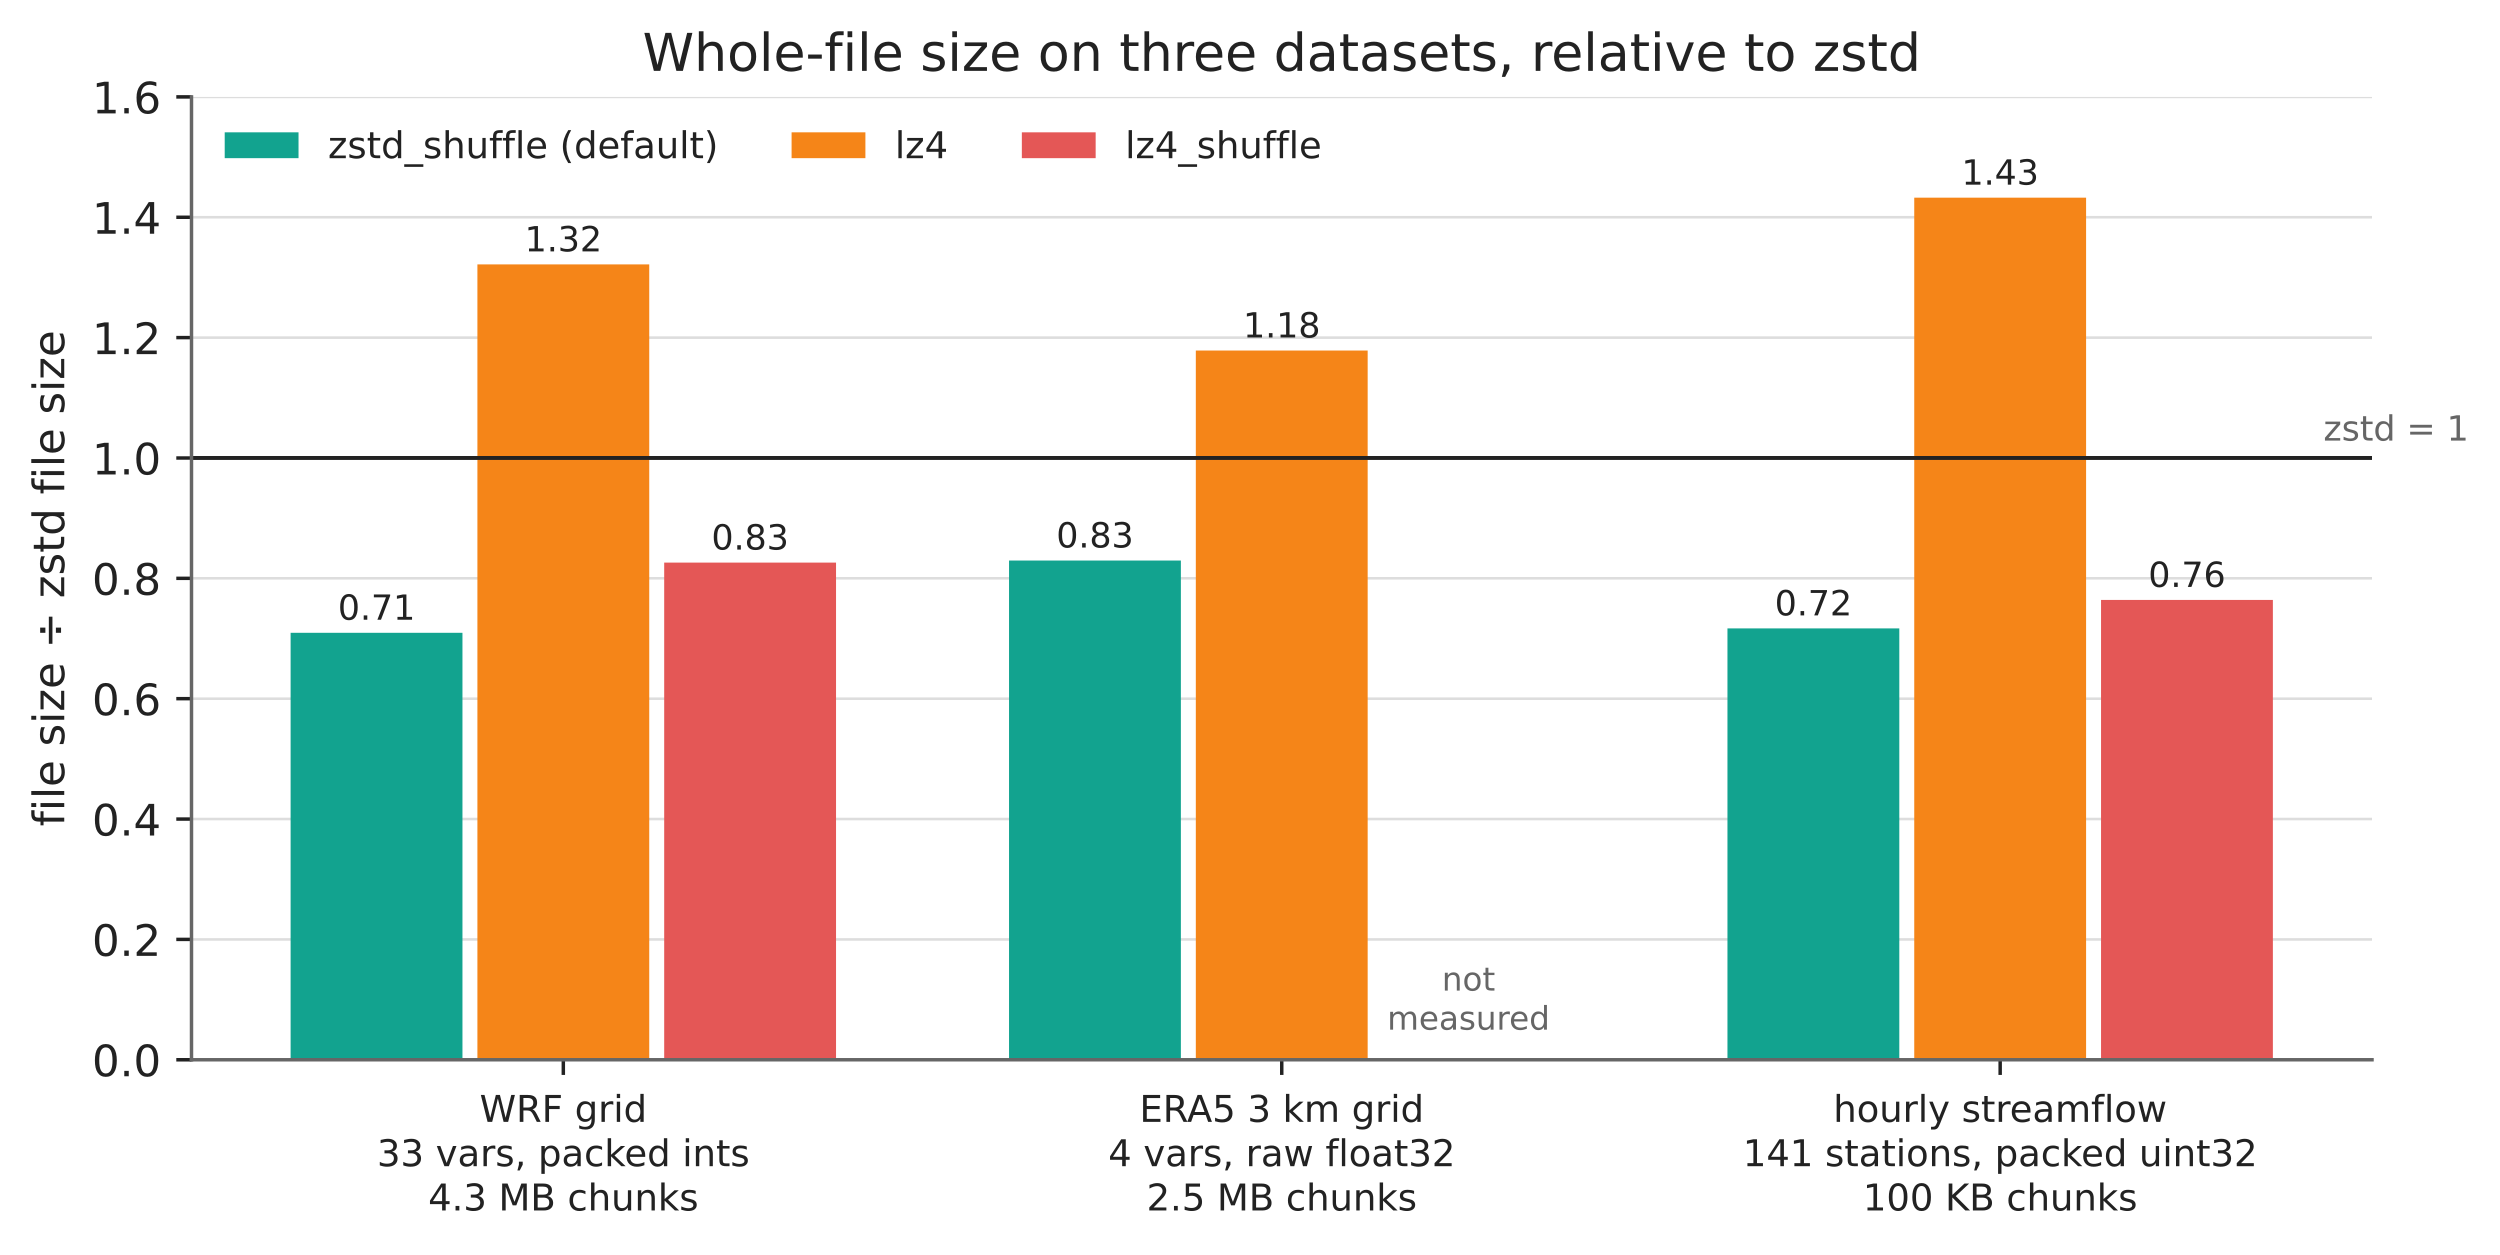
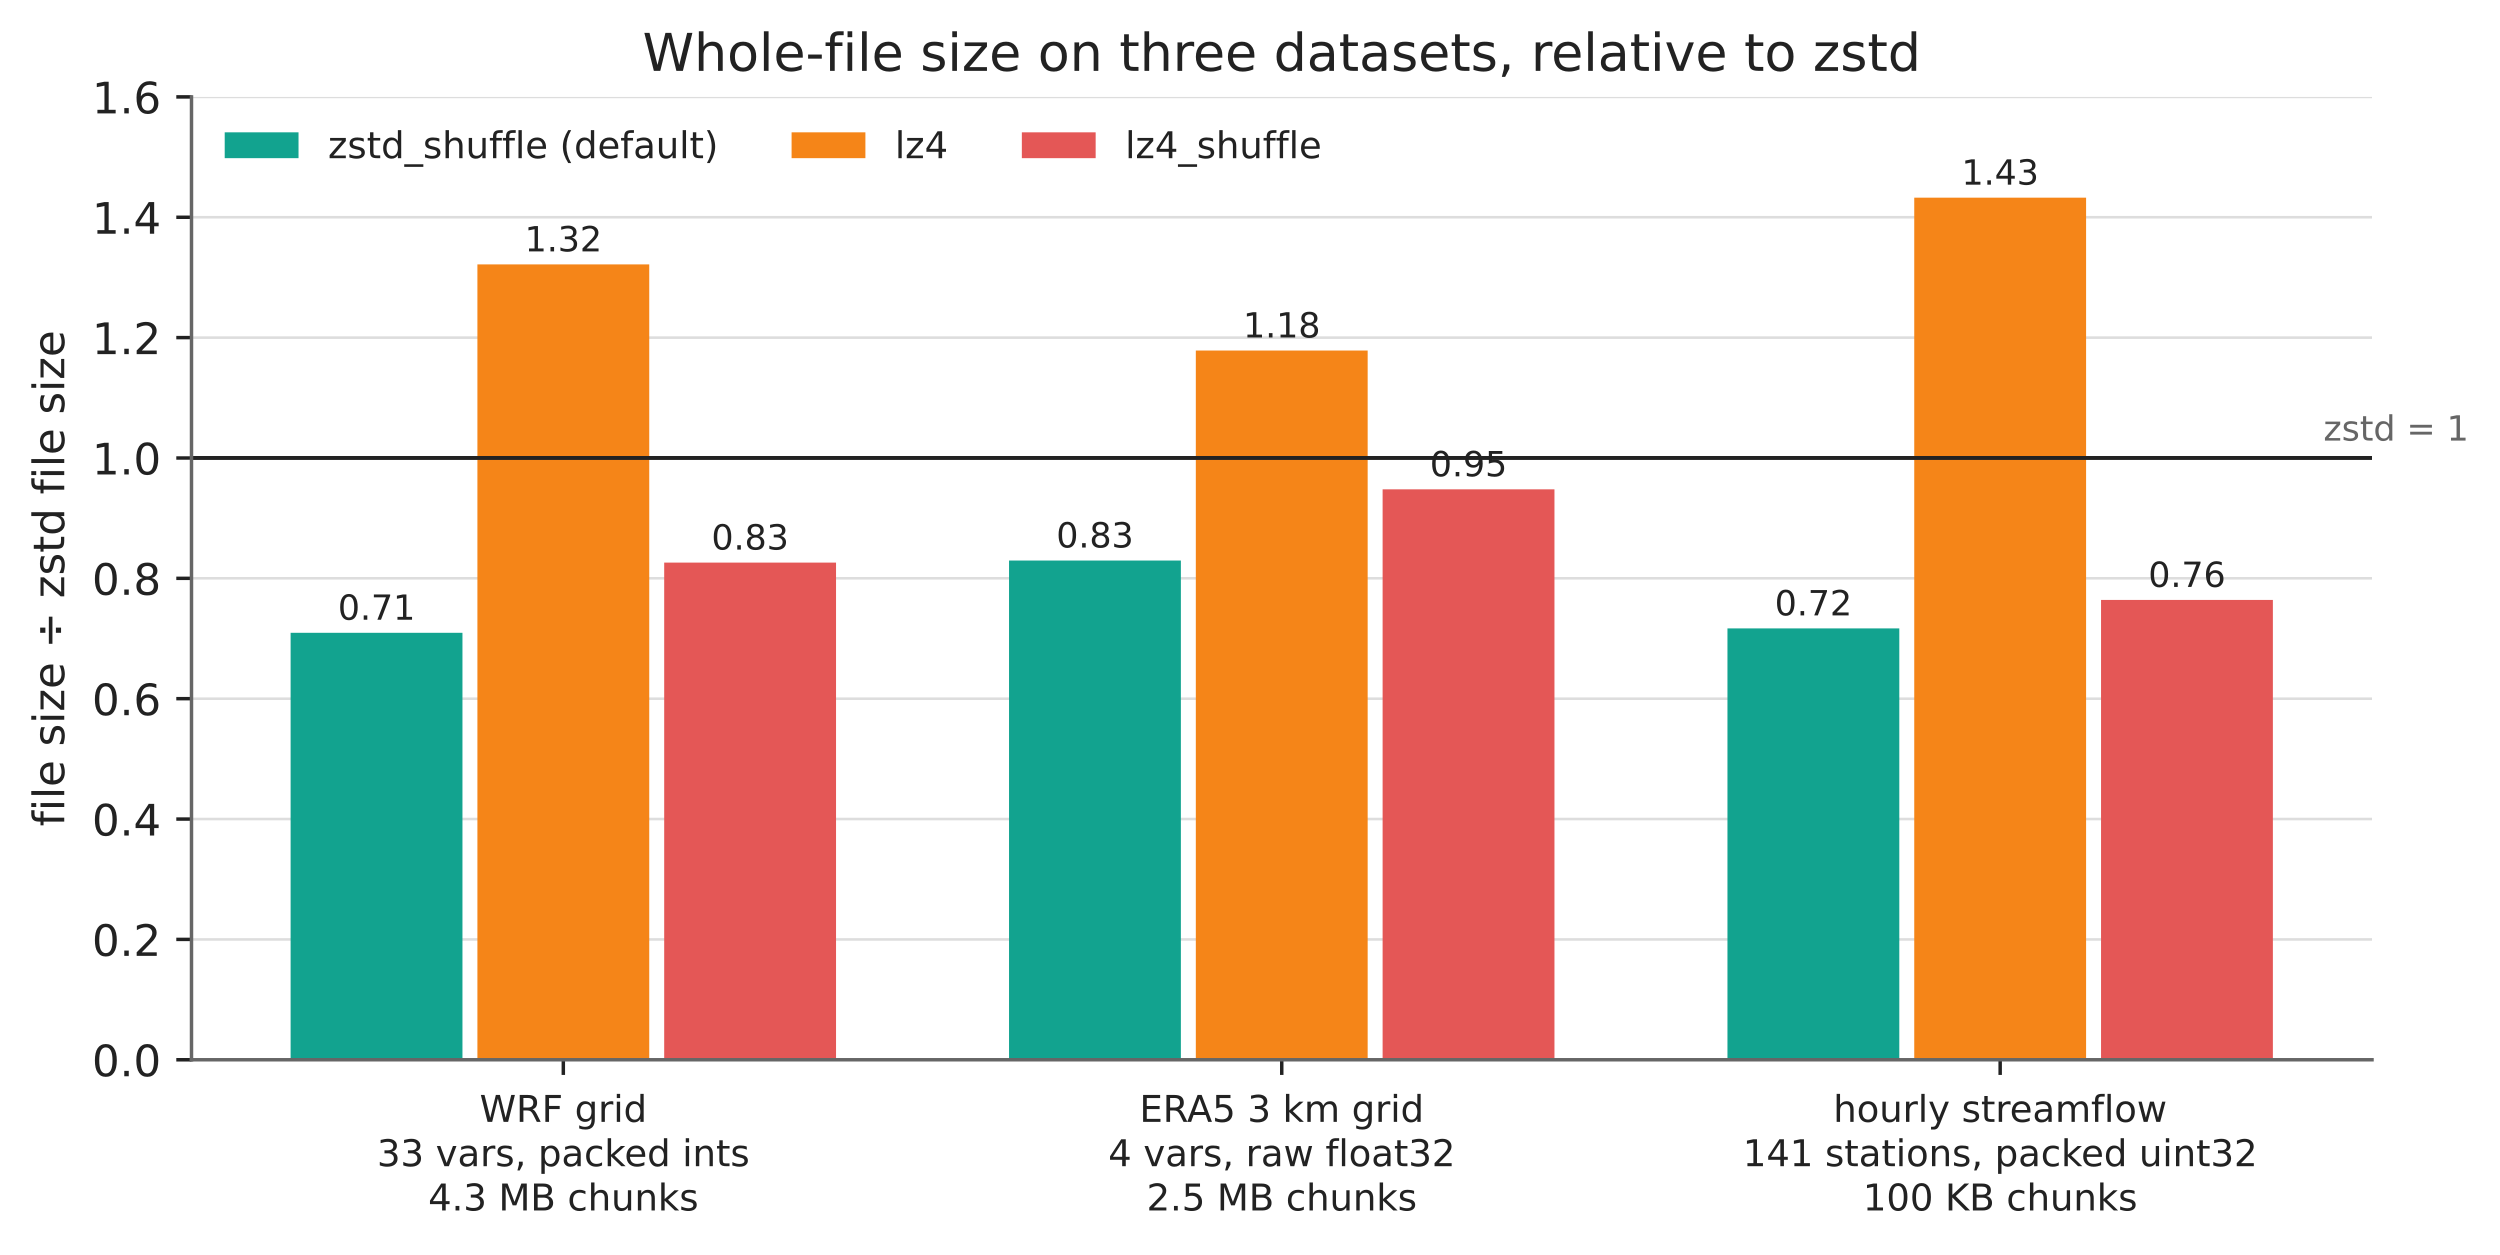
<svg xmlns="http://www.w3.org/2000/svg" xmlns:xlink="http://www.w3.org/1999/xlink" width="575.785pt" height="288.885pt" viewBox="0 0 575.785 288.885" version="1.1">
  <defs>
    <style type="text/css">*{stroke-linejoin: round; stroke-linecap: butt}</style>
  </defs>
  <g id="figure_1">
    <g id="patch_1">
      <path d="M 0 288.885  L 575.785 288.885  L 575.785 0  L 0 0  L 0 288.885  z " style="fill: none" />
    </g>
    <g id="axes_1">
      <g id="patch_2">
        <path d="M 44.104 244.078  L 546.304 244.078  L 546.304 22.318  L 44.104 22.318  L 44.104 244.078  z " style="fill: none" />
      </g>
      <g id="matplotlib.axis_1">
        <g id="xtick_1">
          <g id="line2d_1">
            <defs>
              <path id="mb0b22435fe" d="M 0 0  L 0 3.5  " style="stroke: #222222; stroke-width: 0.8" />
            </defs>
            <g>
              <use xlink:href="#mb0b22435fe" x="129.741" y="244.078" style="fill: #222222; stroke: #222222; stroke-width: 0.8" />
            </g>
          </g>
          <g id="text_1">
            <text style="font-size: 8.5px; font-family: 'DejaVu Sans', 'Bitstream Vera Sans', 'Computer Modern Sans Serif', 'Lucida Grande', 'Verdana', 'Geneva', 'Lucid', 'Arial', 'Helvetica', 'Avant Garde', sans-serif; fill: #222222" transform="translate(110.4665 258.3876)">WRF grid</text>
            <text style="font-size: 8.5px; font-family: 'DejaVu Sans', 'Bitstream Vera Sans', 'Computer Modern Sans Serif', 'Lucida Grande', 'Verdana', 'Geneva', 'Lucid', 'Arial', 'Helvetica', 'Avant Garde', sans-serif; fill: #222222" transform="translate(86.83253 268.59)">33 vars, packed ints</text>
            <text style="font-size: 8.5px; font-family: 'DejaVu Sans', 'Bitstream Vera Sans', 'Computer Modern Sans Serif', 'Lucida Grande', 'Verdana', 'Geneva', 'Lucid', 'Arial', 'Helvetica', 'Avant Garde', sans-serif; fill: #222222" transform="translate(98.60569 278.7923)">4.3 MB chunks</text>
          </g>
        </g>
        <g id="xtick_2">
          <g id="line2d_2">
            <g>
              <use xlink:href="#mb0b22435fe" x="295.204" y="244.078" style="fill: #222222; stroke: #222222; stroke-width: 0.8" />
            </g>
          </g>
          <g id="text_2">
            <text style="font-size: 8.5px; font-family: 'DejaVu Sans', 'Bitstream Vera Sans', 'Computer Modern Sans Serif', 'Lucida Grande', 'Verdana', 'Geneva', 'Lucid', 'Arial', 'Helvetica', 'Avant Garde', sans-serif; fill: #222222" transform="translate(262.445 258.3876)">ERA5 3 km grid</text>
            <text style="font-size: 8.5px; font-family: 'DejaVu Sans', 'Bitstream Vera Sans', 'Computer Modern Sans Serif', 'Lucida Grande', 'Verdana', 'Geneva', 'Lucid', 'Arial', 'Helvetica', 'Avant Garde', sans-serif; fill: #222222" transform="translate(255.2327 268.59)">4 vars, raw float32</text>
            <text style="font-size: 8.5px; font-family: 'DejaVu Sans', 'Bitstream Vera Sans', 'Computer Modern Sans Serif', 'Lucida Grande', 'Verdana', 'Geneva', 'Lucid', 'Arial', 'Helvetica', 'Avant Garde', sans-serif; fill: #222222" transform="translate(264.0687 278.7923)">2.5 MB chunks</text>
          </g>
        </g>
        <g id="xtick_3">
          <g id="line2d_3">
            <g>
              <use xlink:href="#mb0b22435fe" x="460.667" y="244.078" style="fill: #222222; stroke: #222222; stroke-width: 0.8" />
            </g>
          </g>
          <g id="text_3">
            <text style="font-size: 8.5px; font-family: 'DejaVu Sans', 'Bitstream Vera Sans', 'Computer Modern Sans Serif', 'Lucida Grande', 'Verdana', 'Geneva', 'Lucid', 'Arial', 'Helvetica', 'Avant Garde', sans-serif; fill: #222222" transform="translate(422.2396 258.3876)">hourly streamflow</text>
            <text style="font-size: 8.5px; font-family: 'DejaVu Sans', 'Bitstream Vera Sans', 'Computer Modern Sans Serif', 'Lucida Grande', 'Verdana', 'Geneva', 'Lucid', 'Arial', 'Helvetica', 'Avant Garde', sans-serif; fill: #222222" transform="translate(401.4086 268.59)">141 stations, packed uint32</text>
            <text style="font-size: 8.5px; font-family: 'DejaVu Sans', 'Bitstream Vera Sans', 'Computer Modern Sans Serif', 'Lucida Grande', 'Verdana', 'Geneva', 'Lucid', 'Arial', 'Helvetica', 'Avant Garde', sans-serif; fill: #222222" transform="translate(429.0582 278.7923)">100 KB chunks</text>
          </g>
        </g>
      </g>
      <g id="matplotlib.axis_2">
        <g id="ytick_1">
          <g id="line2d_4">
            <path d="M 44.104 244.078  L 546.304 244.078  " clip-path="url(#p58e7b5307c)" style="fill: none; stroke: #dddddd; stroke-width: 0.6; stroke-linecap: square" />
          </g>
          <g id="line2d_5">
            <defs>
              <path id="ma59eac851e" d="M 0 0  L -3.5 0  " style="stroke: #222222; stroke-width: 0.8" />
            </defs>
            <g>
              <use xlink:href="#ma59eac851e" x="44.104" y="244.078" style="fill: #222222; stroke: #222222; stroke-width: 0.8" />
            </g>
          </g>
          <g id="text_4">
            <text style="font-size: 10px; font-family: 'DejaVu Sans', 'Bitstream Vera Sans', 'Computer Modern Sans Serif', 'Lucida Grande', 'Verdana', 'Geneva', 'Lucid', 'Arial', 'Helvetica', 'Avant Garde', sans-serif; text-anchor: end; fill: #222222" x="37.104" y="247.877" transform="rotate(-0 37.10391 247.877)">0.0</text>
          </g>
        </g>
        <g id="ytick_2">
          <g id="line2d_6">
            <path d="M 44.104 216.358  L 546.304 216.358  " clip-path="url(#p58e7b5307c)" style="fill: none; stroke: #dddddd; stroke-width: 0.6; stroke-linecap: square" />
          </g>
          <g id="line2d_7">
            <g>
              <use xlink:href="#ma59eac851e" x="44.104" y="216.358" style="fill: #222222; stroke: #222222; stroke-width: 0.8" />
            </g>
          </g>
          <g id="text_5">
            <text style="font-size: 10px; font-family: 'DejaVu Sans', 'Bitstream Vera Sans', 'Computer Modern Sans Serif', 'Lucida Grande', 'Verdana', 'Geneva', 'Lucid', 'Arial', 'Helvetica', 'Avant Garde', sans-serif; text-anchor: end; fill: #222222" x="37.104" y="220.157" transform="rotate(-0 37.10391 220.157)">0.2</text>
          </g>
        </g>
        <g id="ytick_3">
          <g id="line2d_8">
            <path d="M 44.104 188.638  L 546.304 188.638  " clip-path="url(#p58e7b5307c)" style="fill: none; stroke: #dddddd; stroke-width: 0.6; stroke-linecap: square" />
          </g>
          <g id="line2d_9">
            <g>
              <use xlink:href="#ma59eac851e" x="44.104" y="188.638" style="fill: #222222; stroke: #222222; stroke-width: 0.8" />
            </g>
          </g>
          <g id="text_6">
            <text style="font-size: 10px; font-family: 'DejaVu Sans', 'Bitstream Vera Sans', 'Computer Modern Sans Serif', 'Lucida Grande', 'Verdana', 'Geneva', 'Lucid', 'Arial', 'Helvetica', 'Avant Garde', sans-serif; text-anchor: end; fill: #222222" x="37.104" y="192.437" transform="rotate(-0 37.10391 192.437)">0.4</text>
          </g>
        </g>
        <g id="ytick_4">
          <g id="line2d_10">
            <path d="M 44.104 160.918  L 546.304 160.918  " clip-path="url(#p58e7b5307c)" style="fill: none; stroke: #dddddd; stroke-width: 0.6; stroke-linecap: square" />
          </g>
          <g id="line2d_11">
            <g>
              <use xlink:href="#ma59eac851e" x="44.104" y="160.918" style="fill: #222222; stroke: #222222; stroke-width: 0.8" />
            </g>
          </g>
          <g id="text_7">
            <text style="font-size: 10px; font-family: 'DejaVu Sans', 'Bitstream Vera Sans', 'Computer Modern Sans Serif', 'Lucida Grande', 'Verdana', 'Geneva', 'Lucid', 'Arial', 'Helvetica', 'Avant Garde', sans-serif; text-anchor: end; fill: #222222" x="37.104" y="164.717" transform="rotate(-0 37.10391 164.717)">0.6</text>
          </g>
        </g>
        <g id="ytick_5">
          <g id="line2d_12">
            <path d="M 44.104 133.198  L 546.304 133.198  " clip-path="url(#p58e7b5307c)" style="fill: none; stroke: #dddddd; stroke-width: 0.6; stroke-linecap: square" />
          </g>
          <g id="line2d_13">
            <g>
              <use xlink:href="#ma59eac851e" x="44.104" y="133.198" style="fill: #222222; stroke: #222222; stroke-width: 0.8" />
            </g>
          </g>
          <g id="text_8">
            <text style="font-size: 10px; font-family: 'DejaVu Sans', 'Bitstream Vera Sans', 'Computer Modern Sans Serif', 'Lucida Grande', 'Verdana', 'Geneva', 'Lucid', 'Arial', 'Helvetica', 'Avant Garde', sans-serif; text-anchor: end; fill: #222222" x="37.104" y="136.997" transform="rotate(-0 37.10391 136.997)">0.8</text>
          </g>
        </g>
        <g id="ytick_6">
          <g id="line2d_14">
            <path d="M 44.104 105.478  L 546.304 105.478  " clip-path="url(#p58e7b5307c)" style="fill: none; stroke: #dddddd; stroke-width: 0.6; stroke-linecap: square" />
          </g>
          <g id="line2d_15">
            <g>
              <use xlink:href="#ma59eac851e" x="44.104" y="105.478" style="fill: #222222; stroke: #222222; stroke-width: 0.8" />
            </g>
          </g>
          <g id="text_9">
            <text style="font-size: 10px; font-family: 'DejaVu Sans', 'Bitstream Vera Sans', 'Computer Modern Sans Serif', 'Lucida Grande', 'Verdana', 'Geneva', 'Lucid', 'Arial', 'Helvetica', 'Avant Garde', sans-serif; text-anchor: end; fill: #222222" x="37.104" y="109.277" transform="rotate(-0 37.10391 109.277)">1.0</text>
          </g>
        </g>
        <g id="ytick_7">
          <g id="line2d_16">
            <path d="M 44.104 77.758  L 546.304 77.758  " clip-path="url(#p58e7b5307c)" style="fill: none; stroke: #dddddd; stroke-width: 0.6; stroke-linecap: square" />
          </g>
          <g id="line2d_17">
            <g>
              <use xlink:href="#ma59eac851e" x="44.104" y="77.758" style="fill: #222222; stroke: #222222; stroke-width: 0.8" />
            </g>
          </g>
          <g id="text_10">
            <text style="font-size: 10px; font-family: 'DejaVu Sans', 'Bitstream Vera Sans', 'Computer Modern Sans Serif', 'Lucida Grande', 'Verdana', 'Geneva', 'Lucid', 'Arial', 'Helvetica', 'Avant Garde', sans-serif; text-anchor: end; fill: #222222" x="37.104" y="81.557" transform="rotate(-0 37.10391 81.55695)">1.2</text>
          </g>
        </g>
        <g id="ytick_8">
          <g id="line2d_18">
            <path d="M 44.104 50.038  L 546.304 50.038  " clip-path="url(#p58e7b5307c)" style="fill: none; stroke: #dddddd; stroke-width: 0.6; stroke-linecap: square" />
          </g>
          <g id="line2d_19">
            <g>
              <use xlink:href="#ma59eac851e" x="44.104" y="50.038" style="fill: #222222; stroke: #222222; stroke-width: 0.8" />
            </g>
          </g>
          <g id="text_11">
            <text style="font-size: 10px; font-family: 'DejaVu Sans', 'Bitstream Vera Sans', 'Computer Modern Sans Serif', 'Lucida Grande', 'Verdana', 'Geneva', 'Lucid', 'Arial', 'Helvetica', 'Avant Garde', sans-serif; text-anchor: end; fill: #222222" x="37.104" y="53.837" transform="rotate(-0 37.10391 53.83695)">1.4</text>
          </g>
        </g>
        <g id="ytick_9">
          <g id="line2d_20">
            <path d="M 44.104 22.318  L 546.304 22.318  " clip-path="url(#p58e7b5307c)" style="fill: none; stroke: #dddddd; stroke-width: 0.6; stroke-linecap: square" />
          </g>
          <g id="line2d_21">
            <g>
              <use xlink:href="#ma59eac851e" x="44.104" y="22.318" style="fill: #222222; stroke: #222222; stroke-width: 0.8" />
            </g>
          </g>
          <g id="text_12">
            <text style="font-size: 10px; font-family: 'DejaVu Sans', 'Bitstream Vera Sans', 'Computer Modern Sans Serif', 'Lucida Grande', 'Verdana', 'Geneva', 'Lucid', 'Arial', 'Helvetica', 'Avant Garde', sans-serif; text-anchor: end; fill: #222222" x="37.104" y="26.117" transform="rotate(-0 37.10391 26.11695)">1.6</text>
          </g>
        </g>
        <g id="text_13">
          <text style="font-size: 10px; font-family: 'DejaVu Sans', 'Bitstream Vera Sans', 'Computer Modern Sans Serif', 'Lucida Grande', 'Verdana', 'Geneva', 'Lucid', 'Arial', 'Helvetica', 'Avant Garde', sans-serif; text-anchor: middle; fill: #222222" x="14.798" y="133.198" transform="rotate(-90 14.79844 133.1981)">file size ÷ zstd file size</text>
        </g>
      </g>
      <g id="patch_3">
        <path d="M 66.931 244.078  L 106.51 244.078  L 106.51 145.74  L 66.931 145.74  z " clip-path="url(#p58e7b5307c)" style="fill: #12a38f" />
      </g>
      <g id="patch_4">
        <path d="M 109.952 244.078  L 149.53 244.078  L 149.53 60.893  L 109.952 60.893  z " clip-path="url(#p58e7b5307c)" style="fill: #f58518" />
      </g>
      <g id="patch_5">
        <path d="M 152.972 244.078  L 192.551 244.078  L 192.551 129.575  L 152.972 129.575  z " clip-path="url(#p58e7b5307c)" style="fill: #e45756" />
      </g>
      <g id="patch_6">
        <path d="M 232.394 244.078  L 271.973 244.078  L 271.973 129.096  L 232.394 129.096  z " clip-path="url(#p58e7b5307c)" style="fill: #12a38f" />
      </g>
      <g id="patch_7">
        <path d="M 275.415 244.078  L 314.993 244.078  L 314.993 80.729  L 275.415 80.729  z " clip-path="url(#p58e7b5307c)" style="fill: #f58518" />
      </g>
      <g id="patch_8">
+         <path d="M 318.435 244.078  L 358.014 244.078  L 358.014 112.703  L 318.435 112.703  z " clip-path="url(#p58e7b5307c)" style="fill: #e45756" />
+       </g>
+       <g id="patch_9">
        <path d="M 397.857 244.078  L 437.436 244.078  L 437.436 144.73  L 397.857 144.73  z " clip-path="url(#p58e7b5307c)" style="fill: #12a38f" />
      </g>
-       <g id="patch_9">
+       <g id="patch_10">
        <path d="M 440.878 244.078  L 480.456 244.078  L 480.456 45.528  L 440.878 45.528  z " clip-path="url(#p58e7b5307c)" style="fill: #f58518" />
      </g>
-       <g id="patch_10">
+       <g id="patch_11">
        <path d="M 483.898 244.078  L 523.477 244.078  L 523.477 138.18  L 483.898 138.18  z " clip-path="url(#p58e7b5307c)" style="fill: #e45756" />
      </g>
      <g id="line2d_22">
        <path d="M 44.104 105.478  L 546.304 105.478  " clip-path="url(#p58e7b5307c)" style="fill: none; stroke: #222222; stroke-width: 0.9; stroke-linecap: square" />
      </g>
-       <g id="patch_11">
+       <g id="patch_12">
        <path d="M 44.104 244.078  L 44.104 22.318  " style="fill: none; stroke: #666666; stroke-width: 0.8; stroke-linejoin: miter; stroke-linecap: square" />
      </g>
-       <g id="patch_12">
+       <g id="patch_13">
        <path d="M 44.104 244.078  L 546.304 244.078  " style="fill: none; stroke: #666666; stroke-width: 0.8; stroke-linejoin: miter; stroke-linecap: square" />
      </g>
      <g id="text_14">
        <text style="font-size: 8px; font-family: 'DejaVu Sans', 'Bitstream Vera Sans', 'Computer Modern Sans Serif', 'Lucida Grande', 'Verdana', 'Geneva', 'Lucid', 'Arial', 'Helvetica', 'Avant Garde', sans-serif; text-anchor: middle; fill: #222222" x="86.721" y="142.74" transform="rotate(-0 86.72055 142.7399)">0.71</text>
      </g>
      <g id="text_15">
        <text style="font-size: 8px; font-family: 'DejaVu Sans', 'Bitstream Vera Sans', 'Computer Modern Sans Serif', 'Lucida Grande', 'Verdana', 'Geneva', 'Lucid', 'Arial', 'Helvetica', 'Avant Garde', sans-serif; text-anchor: middle; fill: #222222" x="129.741" y="57.893" transform="rotate(-0 129.7409 57.89262)">1.32</text>
      </g>
      <g id="text_16">
        <text style="font-size: 8px; font-family: 'DejaVu Sans', 'Bitstream Vera Sans', 'Computer Modern Sans Serif', 'Lucida Grande', 'Verdana', 'Geneva', 'Lucid', 'Arial', 'Helvetica', 'Avant Garde', sans-serif; text-anchor: middle; fill: #222222" x="172.761" y="126.575" transform="rotate(-0 172.7613 126.5745)">0.83</text>
      </g>
      <g id="text_17">
        <text style="font-size: 8px; font-family: 'DejaVu Sans', 'Bitstream Vera Sans', 'Computer Modern Sans Serif', 'Lucida Grande', 'Verdana', 'Geneva', 'Lucid', 'Arial', 'Helvetica', 'Avant Garde', sans-serif; text-anchor: middle; fill: #222222" x="252.184" y="126.096" transform="rotate(-0 252.1835 126.0957)">0.83</text>
      </g>
      <g id="text_18">
        <text style="font-size: 8px; font-family: 'DejaVu Sans', 'Bitstream Vera Sans', 'Computer Modern Sans Serif', 'Lucida Grande', 'Verdana', 'Geneva', 'Lucid', 'Arial', 'Helvetica', 'Avant Garde', sans-serif; text-anchor: middle; fill: #222222" x="295.204" y="77.729" transform="rotate(-0 295.2039 77.72919)">1.18</text>
      </g>
      <g id="text_19">
-         <text style="font-size: 7.5px; font-family: 'DejaVu Sans', 'Bitstream Vera Sans', 'Computer Modern Sans Serif', 'Lucida Grande', 'Verdana', 'Geneva', 'Lucid', 'Arial', 'Helvetica', 'Avant Garde', sans-serif; fill: #666666" transform="translate(332.0831 228.1461)">not</text>
-         <text style="font-size: 7.5px; font-family: 'DejaVu Sans', 'Bitstream Vera Sans', 'Computer Modern Sans Serif', 'Lucida Grande', 'Verdana', 'Geneva', 'Lucid', 'Arial', 'Helvetica', 'Avant Garde', sans-serif; fill: #666666" transform="translate(319.4889 237.1481)">measured</text>
+         <text style="font-size: 8px; font-family: 'DejaVu Sans', 'Bitstream Vera Sans', 'Computer Modern Sans Serif', 'Lucida Grande', 'Verdana', 'Geneva', 'Lucid', 'Arial', 'Helvetica', 'Avant Garde', sans-serif; text-anchor: middle; fill: #222222" x="338.224" y="109.703" transform="rotate(-0 338.2243 109.7026)">0.95</text>
      </g>
      <g id="text_20">
        <text style="font-size: 8px; font-family: 'DejaVu Sans', 'Bitstream Vera Sans', 'Computer Modern Sans Serif', 'Lucida Grande', 'Verdana', 'Geneva', 'Lucid', 'Arial', 'Helvetica', 'Avant Garde', sans-serif; text-anchor: middle; fill: #222222" x="417.647" y="141.73" transform="rotate(-0 417.6465 141.7296)">0.72</text>
      </g>
      <g id="text_21">
        <text style="font-size: 8px; font-family: 'DejaVu Sans', 'Bitstream Vera Sans', 'Computer Modern Sans Serif', 'Lucida Grande', 'Verdana', 'Geneva', 'Lucid', 'Arial', 'Helvetica', 'Avant Garde', sans-serif; text-anchor: middle; fill: #222222" x="460.667" y="42.528" transform="rotate(-0 460.6669 42.52792)">1.43</text>
      </g>
      <g id="text_22">
        <text style="font-size: 8px; font-family: 'DejaVu Sans', 'Bitstream Vera Sans', 'Computer Modern Sans Serif', 'Lucida Grande', 'Verdana', 'Geneva', 'Lucid', 'Arial', 'Helvetica', 'Avant Garde', sans-serif; text-anchor: middle; fill: #222222" x="503.687" y="135.18" transform="rotate(-0 503.6873 135.1803)">0.76</text>
      </g>
      <g id="text_23">
        <text style="font-size: 8px; font-family: 'DejaVu Sans', 'Bitstream Vera Sans', 'Computer Modern Sans Serif', 'Lucida Grande', 'Verdana', 'Geneva', 'Lucid', 'Arial', 'Helvetica', 'Avant Garde', sans-serif; text-anchor: start; fill: #666666" x="535.125" y="101.478" transform="rotate(-0 535.1252 101.4781)">zstd = 1</text>
      </g>
      <g id="text_24">
        <text style="font-size: 12px; font-family: 'DejaVu Sans', 'Bitstream Vera Sans', 'Computer Modern Sans Serif', 'Lucida Grande', 'Verdana', 'Geneva', 'Lucid', 'Arial', 'Helvetica', 'Avant Garde', sans-serif; text-anchor: middle; fill: #222222" x="295.204" y="16.318" transform="rotate(-0 295.2039 16.31812)">Whole-file size on three datasets, relative to zstd</text>
      </g>
      <g id="legend_1">
-         <g id="patch_13">
+         <g id="patch_14">
          <path d="M 51.754 36.427  L 68.754 36.427  L 68.754 30.477  L 51.754 30.477  z " style="fill: #12a38f" />
        </g>
        <g id="text_25">
          <text style="font-size: 8.5px; font-family: 'DejaVu Sans', 'Bitstream Vera Sans', 'Computer Modern Sans Serif', 'Lucida Grande', 'Verdana', 'Geneva', 'Lucid', 'Arial', 'Helvetica', 'Avant Garde', sans-serif; text-anchor: start; fill: #222222" x="75.554" y="36.427" transform="rotate(-0 75.55391 36.4268)">zstd_shuffle (default)</text>
        </g>
-         <g id="patch_14">
+         <g id="patch_15">
          <path d="M 182.314 36.427  L 199.314 36.427  L 199.314 30.477  L 182.314 30.477  z " style="fill: #f58518" />
        </g>
        <g id="text_26">
          <text style="font-size: 8.5px; font-family: 'DejaVu Sans', 'Bitstream Vera Sans', 'Computer Modern Sans Serif', 'Lucida Grande', 'Verdana', 'Geneva', 'Lucid', 'Arial', 'Helvetica', 'Avant Garde', sans-serif; text-anchor: start; fill: #222222" x="206.114" y="36.427" transform="rotate(-0 206.1139 36.4268)">lz4</text>
        </g>
-         <g id="patch_15">
+         <g id="patch_16">
          <path d="M 235.345 36.427  L 252.345 36.427  L 252.345 30.477  L 235.345 30.477  z " style="fill: #e45756" />
        </g>
        <g id="text_27">
          <text style="font-size: 8.5px; font-family: 'DejaVu Sans', 'Bitstream Vera Sans', 'Computer Modern Sans Serif', 'Lucida Grande', 'Verdana', 'Geneva', 'Lucid', 'Arial', 'Helvetica', 'Avant Garde', sans-serif; text-anchor: start; fill: #222222" x="259.145" y="36.427" transform="rotate(-0 259.1446 36.4268)">lz4_shuffle</text>
        </g>
      </g>
    </g>
  </g>
  <defs>
    <clipPath id="p58e7b5307c">
      <rect x="44.104" y="22.318" width="502.2" height="221.76" />
    </clipPath>
  </defs>
</svg>
